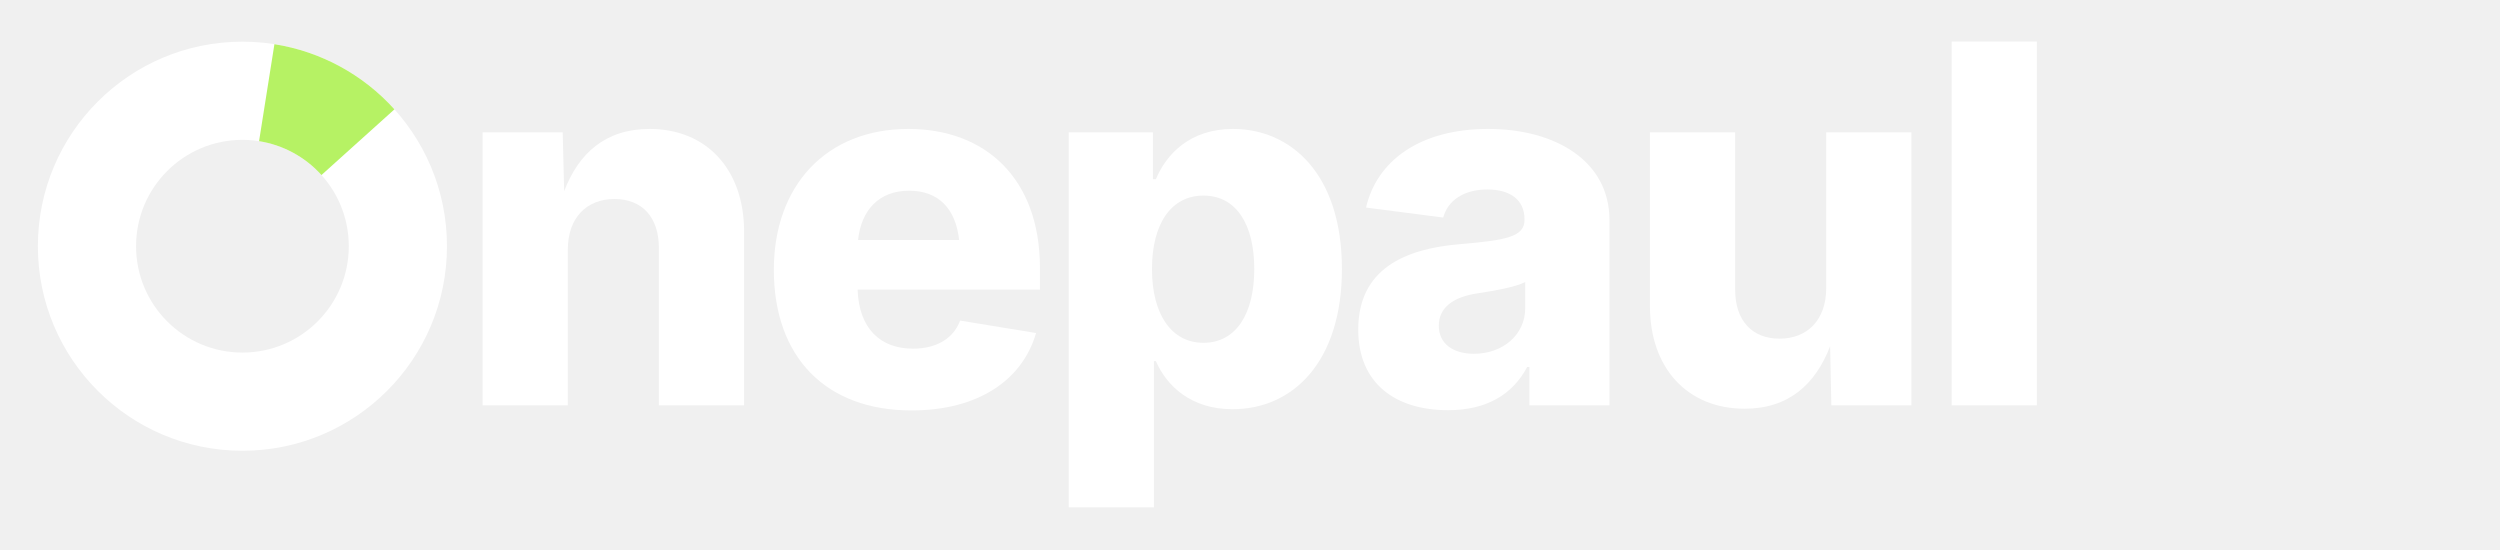
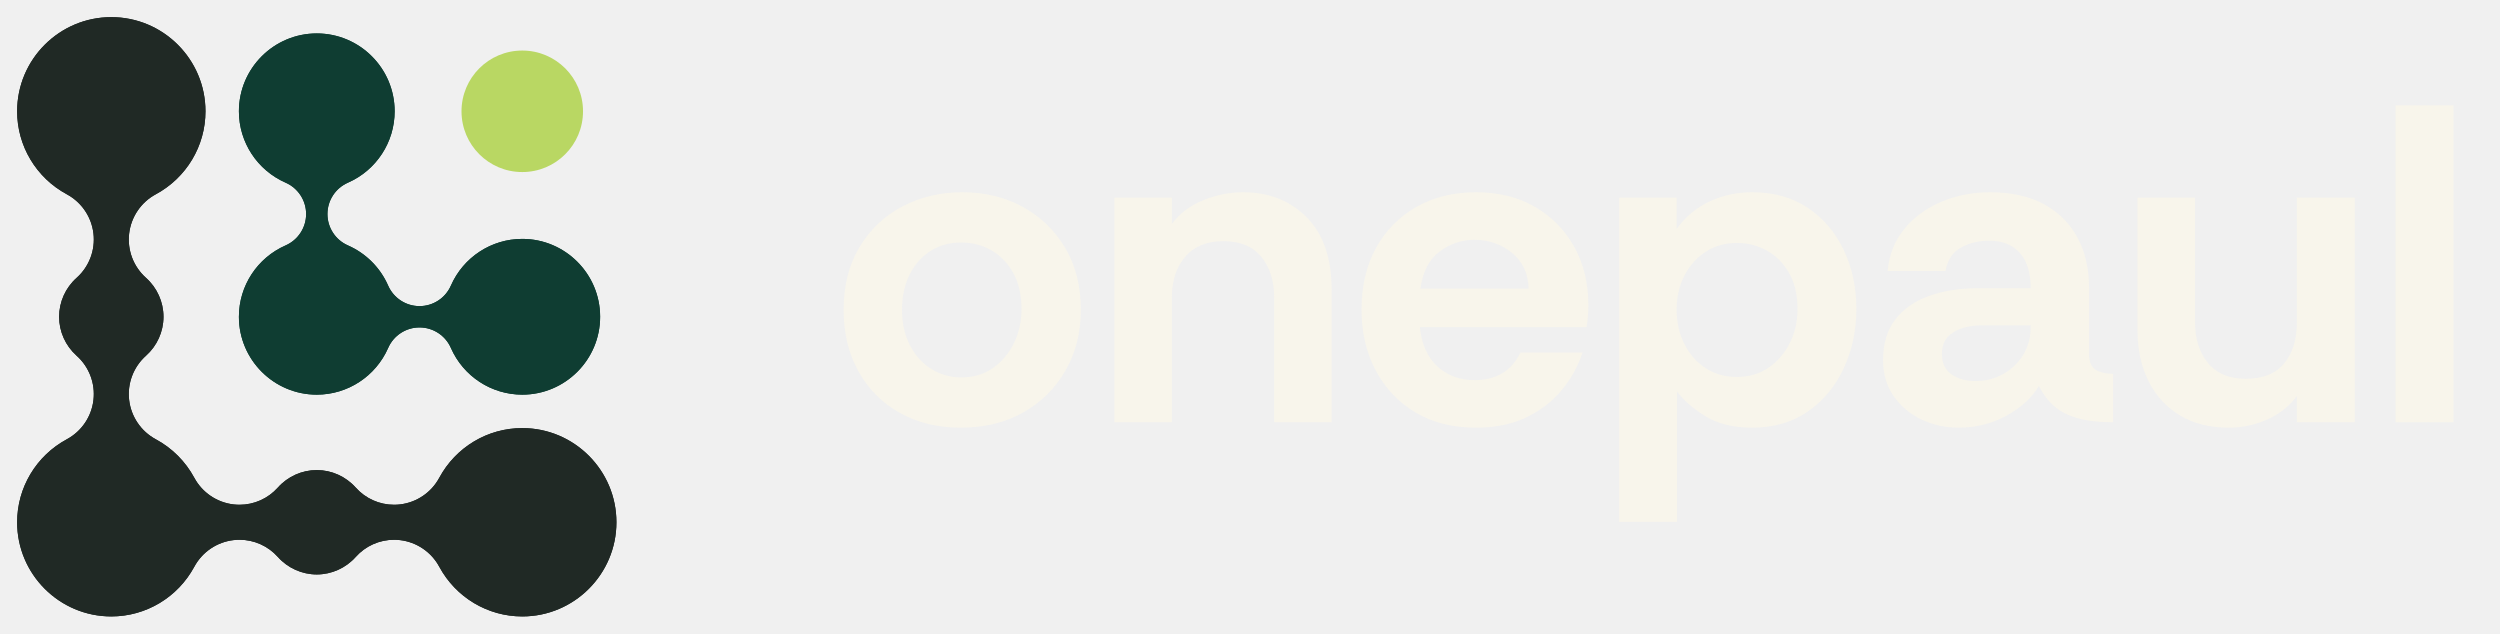
- <svg xmlns="http://www.w3.org/2000/svg" width="660" height="145" viewBox="0 0 660 145" role="img" aria-label="Onepaul wordmark">
-   <path d="M118,65 A54,54 0 1 0 10,65 A54,54 0 1 0 118,65 Z M92.08,65 A28.08,28.08 0 1 1 35.92,65 A28.08,28.08 0 1 1 92.08,65 Z" fill="#FFFFFF" fill-rule="evenodd" />
-   <path d="M104.13,28.867 A54,54 0 0 0 72.447,11.665 L68.393,37.266 A28.08,28.08 0 0 1 84.868,46.211 Z" fill="#B6F264" />
-   <path d="M149.906 65.879C149.906 57.5 154.869 52.537 162.217 52.537C169.564 52.537 173.947 57.371 173.947 65.492V107H196.441V61.109C196.441 44.803 186.58 34.039 171.498 34.039C159.832 34.039 152.742 40.484 148.939 50.475L148.553 34.941H127.412V107H149.906Z" fill="#FFFFFF" />
-   <path d="M240.646 108.354C258.113 108.354 269.907 100.426 273.517 87.922L253.472 84.635C251.667 89.469 247.091 92.047 241.032 92.047C232.525 92.047 226.788 86.891 226.402 76.449H274.548V70.777C274.548 46.994 260.046 34.039 239.808 34.039C218.152 34.039 204.294 48.992 204.294 71.229C204.294 94.303 218.023 108.354 240.646 108.354ZM226.53 63.365C227.368 55.438 232.073 50.346 240.001 50.346C247.864 50.346 252.312 55.18 253.214 63.365Z" fill="#FFFFFF" />
-   <path d="M282.143 133.941H304.637V95.334H305.153C307.989 101.844 314.37 108.031 325.391 108.031C341.375 108.031 354.266 95.463 354.266 71.035C354.266 45.77 340.666 34.039 325.52 34.039C314.047 34.039 307.86 40.807 305.153 47.316H304.379V34.941H282.143ZM317.721 90.5C309.149 90.5 304.121 82.83 304.121 71.035C304.121 59.111 309.149 51.635 317.721 51.635C326.422 51.635 331.127 59.305 331.127 71.035C331.127 82.766 326.358 90.5 317.721 90.5Z" fill="#FFFFFF" />
-   <path d="M382.293 108.289C392.283 108.289 399.244 104.293 403.175 96.881H403.755V107H424.896V58.08C424.896 42.611 410.781 34.039 392.863 34.039C374.816 34.039 363.472 42.482 360.636 54.793L381.004 57.436C382.228 52.924 386.418 50.023 392.67 50.023C398.793 50.023 402.466 52.859 402.466 57.822V58.08C402.466 62.527 397.568 63.43 385.386 64.461C370.82 65.686 358.574 71.035 358.574 87.02C358.574 101.264 368.435 108.289 382.293 108.289ZM389.125 93.4C383.711 93.4 379.843 90.822 379.843 85.988C379.843 81.219 383.582 78.383 390.22 77.416C394.41 76.771 400.082 75.805 402.66 74.451V81.348C402.66 88.438 396.666 93.4 389.125 93.4Z" fill="#FFFFFF" />
-   <path d="M460.593 107.902C472.194 107.902 479.284 101.457 483.151 91.402L483.473 107H504.614V34.941H482.12V76.062C482.12 84.441 477.157 89.404 469.809 89.404C462.462 89.404 458.079 84.57 458.079 76.449V34.941H435.585V80.832C435.585 97.139 445.446 107.902 460.593 107.902Z" fill="#FFFFFF" />
-   <path d="M537.732 10.965H515.238V107H537.732Z" fill="#FFFFFF" />
+ <svg xmlns="http://www.w3.org/2000/svg" id="Layer_1" width="2920" height="740" viewBox="230 230 2920 740" role="img" aria-label="Onepaul">
+   <g fill="#f8f5eb" transform="translate(1200 723.174) scale(0.52879 -0.52879)">
+     <path d="M287 -12Q212 -12 153.5 20.5Q95 53 62.0 112.0Q29 171 29 248Q29 329 64.5 387.5Q100 446 159.5 477.0Q219 508 291 508Q366 508 425.0 475.5Q484 443 518.5 385.0Q553 327 553 248Q553 173 519.0 114.0Q485 55 425.5 21.5Q366 -12 287 -12ZM289 99Q329 99 358.5 119.5Q388 140 405.0 174.5Q422 209 422 250Q422 297 403.5 330.0Q385 363 355.0 380.0Q325 397 289 397Q250 397 220.5 378.0Q191 359 174.5 325.5Q158 292 158 248Q158 204 175.5 170.0Q193 136 223.0 117.5Q253 99 289 99Z" transform="translate(0 0)" />
+     <path d="M45 0V496H172V438Q198 473 241.5 490.5Q285 508 329 508Q415 508 470.0 452.5Q525 397 525 292V0H398V275Q398 331 369.5 365.5Q341 400 286 400Q231 400 201.5 365.5Q172 331 172 275V0Z" transform="translate(582 0)" />
+     <path d="M282 -12Q204 -12 147.5 22.0Q91 56 60.0 115.0Q29 174 29 248Q29 327 61.0 385.0Q93 443 150.0 475.5Q207 508 282 508Q356 508 411.5 476.0Q467 444 498.5 388.0Q530 332 530 259Q530 246 529.0 233.5Q528 221 526 210H158Q161 175 176.5 148.5Q192 122 218.5 107.5Q245 93 279 93Q314 93 339.5 108.0Q365 123 380 154H517Q503 110 472.0 72.0Q441 34 393.5 11.0Q346 -12 282 -12ZM159 295H398Q397 345 361.5 374.0Q326 403 278 403Q237 403 202.0 377.5Q167 352 159 295Z" transform="translate(1144 0)" />
+     <path d="M45 -220V496H172V427Q201 467 244.5 487.5Q288 508 339 508Q411 508 462.5 473.0Q514 438 541.5 379.5Q569 321 569 250Q569 179 541.0 119.0Q513 59 461.5 23.5Q410 -12 339 -12Q276 -12 234.5 14.0Q193 40 173 68V-220ZM305 100Q345 100 375.0 120.5Q405 141 422.0 175.0Q439 209 439 250Q439 297 420.5 329.5Q402 362 371.5 379.0Q341 396 305 396Q267 396 237.0 377.0Q207 358 189.5 324.5Q172 291 172 248Q172 207 189.0 173.0Q206 139 236.0 119.5Q266 100 305 100Z" transform="translate(1697 0)" />
+     <path d="M197 -12Q153 -12 115.0 6.0Q77 24 53.5 57.5Q30 91 30 137Q30 192 57.0 227.0Q84 262 131.5 279.0Q179 296 238 296H356Q356 330 345.5 353.0Q335 376 314.5 388.5Q294 401 264 401Q229 401 201.5 385.5Q174 370 168 334H40Q45 388 77.0 427.0Q109 466 159.0 487.0Q209 508 266 508Q336 508 384.5 482.0Q433 456 459.0 408.5Q485 361 485 296V145Q487 123 501.0 115.0Q515 107 538 107V0Q491 0 459.5 9.0Q428 18 408.0 35.5Q388 53 374 80Q351 41 302.5 14.5Q254 -12 197 -12ZM234 91Q267 91 294.5 106.0Q322 121 339.0 148.0Q356 175 356 210V214H246Q224 214 204.0 207.5Q184 201 172.0 187.5Q160 174 160 151Q160 120 181.5 105.5Q203 91 234 91Z" transform="translate(2295 0)" />
+     <path d="M239 -12Q175 -12 130.0 15.5Q85 43 61.0 91.5Q37 140 37 202V496H164V221Q164 166 192.5 131.0Q221 96 276 96Q333 96 361.0 130.0Q389 164 389 221V496H517V0H389V58Q364 24 323.5 6.0Q283 -12 239 -12Z" transform="translate(2850 0)" />
+     <path d="M45 0V700H173V0Z" transform="translate(3412 0)" />
+   </g>
+   <defs>
+     <style>.cls-1{fill:#b9d763;}.cls-2{fill:#202925;}.cls-3{fill:#0f3d32;}.cls-4{fill:#f8f5eb;font-family:RethinkSans-Bold, 'Rethink Sans';font-size:528.79px;font-variation-settings:'wght' 700;font-weight:700;}</style>
+   </defs>
+   <path class="cls-2" d="M840,950c-40.48,0-77.62-22.24-96.93-58.04-9.28-17.22-26.38-28.82-45.8-31.11-2.34-.27-4.68-.41-7.01-.41-16.99,0-33.31,7.22-44.76,20.06-11.61,13-28.19,20.46-45.5,20.46s-33.89-7.45-45.49-20.46c-11.46-12.84-27.78-20.06-44.77-20.06q-3.49,0-7,.41c-19.43,2.28-36.53,13.89-45.81,31.11-19.32,35.8-56.45,58.04-96.93,58.04-60.65,0-110-49.35-110-110,0-40.48,22.24-77.62,58.04-96.93,17.22-9.28,28.83-26.38,31.11-45.81,2.28-19.43-5.05-38.75-19.65-51.77-13.01-11.6-20.46-28.18-20.46-45.49s7.45-33.89,20.46-45.49c14.6-13.02,21.93-32.34,19.65-51.77s-13.89-36.53-31.11-45.81c-35.8-19.31-58.04-56.45-58.04-96.93,0-60.65,49.35-110,110-110s110,49.35,110,110c0,40.48-22.24,77.62-58.04,96.93-17.22,9.28-28.83,26.38-31.11,45.81s5.05,38.75,19.65,51.77c13.01,11.6,20.46,28.18,20.46,45.49s-7.45,33.89-20.46,45.49c-14.6,13.02-21.93,32.34-19.65,51.77s13.89,36.53,31.11,45.81c19.11,10.31,34.66,25.86,44.97,44.97,9.28,17.22,26.38,28.83,45.81,31.11,2.34.27,4.67.41,7,.41,16.99,0,33.31-7.22,44.77-20.06,11.6-13.01,28.18-20.46,45.49-20.46s33.89,7.46,45.5,20.46c11.45,12.84,27.77,20.06,44.76,20.06q3.49,0,7.01-.41c19.42-2.29,36.52-13.89,45.8-31.11,19.31-35.8,56.45-58.04,96.93-58.04,60.65,0,110,49.35,110,110S900.65,950,840,950Z" />
+   <path class="cls-2" d="M840,950c-40.48,0-77.62-22.24-96.93-58.04-9.28-17.22-26.38-28.82-45.8-31.11-2.34-.27-4.68-.41-7.01-.41-16.99,0-33.31,7.22-44.76,20.06-11.61,13-28.19,20.46-45.5,20.46s-33.89-7.45-45.49-20.46c-11.46-12.84-27.78-20.06-44.77-20.06q-3.49,0-7,.41c-19.43,2.28-36.53,13.89-45.81,31.11-19.32,35.8-56.45,58.04-96.93,58.04-60.65,0-110-49.35-110-110,0-40.48,22.24-77.62,58.04-96.93,17.22-9.28,28.83-26.38,31.11-45.81,2.28-19.43-5.05-38.75-19.65-51.77-13.01-11.6-20.46-28.18-20.46-45.49s7.45-33.89,20.46-45.49c14.6-13.02,21.93-32.34,19.65-51.77s-13.89-36.53-31.11-45.81c-35.8-19.31-58.04-56.45-58.04-96.93,0-60.65,49.35-110,110-110s110,49.35,110,110c0,40.48-22.24,77.62-58.04,96.93-17.22,9.28-28.83,26.38-31.11,45.81s5.05,38.75,19.65,51.77c13.01,11.6,20.46,28.18,20.46,45.49s-7.45,33.89-20.46,45.49c-14.6,13.02-21.93,32.34-19.65,51.77s13.89,36.53,31.11,45.81c19.11,10.31,34.66,25.86,44.97,44.97,9.28,17.22,26.38,28.83,45.81,31.11,2.34.27,4.67.41,7,.41,16.99,0,33.31-7.22,44.77-20.06,11.6-13.01,28.18-20.46,45.49-20.46s33.89,7.46,45.5,20.46c11.45,12.84,27.77,20.06,44.76,20.06q3.49,0,7.01-.41c19.42-2.29,36.52-13.89,45.8-31.11,19.31-35.8,56.45-58.04,96.93-58.04,60.65,0,110,49.35,110,110S900.65,950,840,950Z" />
+   <path class="cls-3" d="M840,690.96c-36.1,0-68.82-21.42-83.37-54.58-6.38-14.54-20.75-23.93-36.63-23.93s-30.25,9.39-36.63,23.93c-14.55,33.16-47.27,54.58-83.37,54.58-50.16,0-90.96-40.8-90.96-90.96,0-36.1,21.42-68.82,54.58-83.37,14.54-6.38,23.93-20.75,23.93-36.63s-9.39-30.25-23.93-36.63c-33.16-14.55-54.58-47.27-54.58-83.37,0-50.16,40.8-90.96,90.96-90.96s90.96,40.8,90.96,90.96c0,36.1-21.42,68.82-54.58,83.37-14.54,6.38-23.93,20.75-23.93,36.63s9.39,30.25,23.93,36.63c21.06,9.24,37.75,25.93,46.99,46.99,6.38,14.54,20.75,23.93,36.63,23.93s30.25-9.39,36.63-23.93c14.55-33.16,47.27-54.58,83.37-54.58,50.16,0,90.96,40.8,90.96,90.96S890.16,690.96,840,690.96Z" />
+   <path class="cls-3" d="M840,690.96c-36.1,0-68.82-21.42-83.37-54.58-6.38-14.54-20.75-23.93-36.63-23.93s-30.25,9.39-36.63,23.93c-14.55,33.16-47.27,54.58-83.37,54.58-50.16,0-90.96-40.8-90.96-90.96,0-36.1,21.42-68.82,54.58-83.37,14.54-6.38,23.93-20.75,23.93-36.63s-9.39-30.25-23.93-36.63c-33.16-14.55-54.58-47.27-54.58-83.37,0-50.16,40.8-90.96,90.96-90.96s90.96,40.8,90.96,90.96c0,36.1-21.42,68.82-54.58,83.37-14.54,6.38-23.93,20.75-23.93,36.63s9.39,30.25,23.93,36.63c21.06,9.24,37.75,25.93,46.99,46.99,6.38,14.54,20.75,23.93,36.63,23.93s30.25-9.39,36.63-23.93c14.55-33.16,47.27-54.58,83.37-54.58,50.16,0,90.96,40.8,90.96,90.96S890.16,690.96,840,690.96Z" />
+   <circle class="cls-1" cx="840" cy="360" r="70.96" />
</svg>
